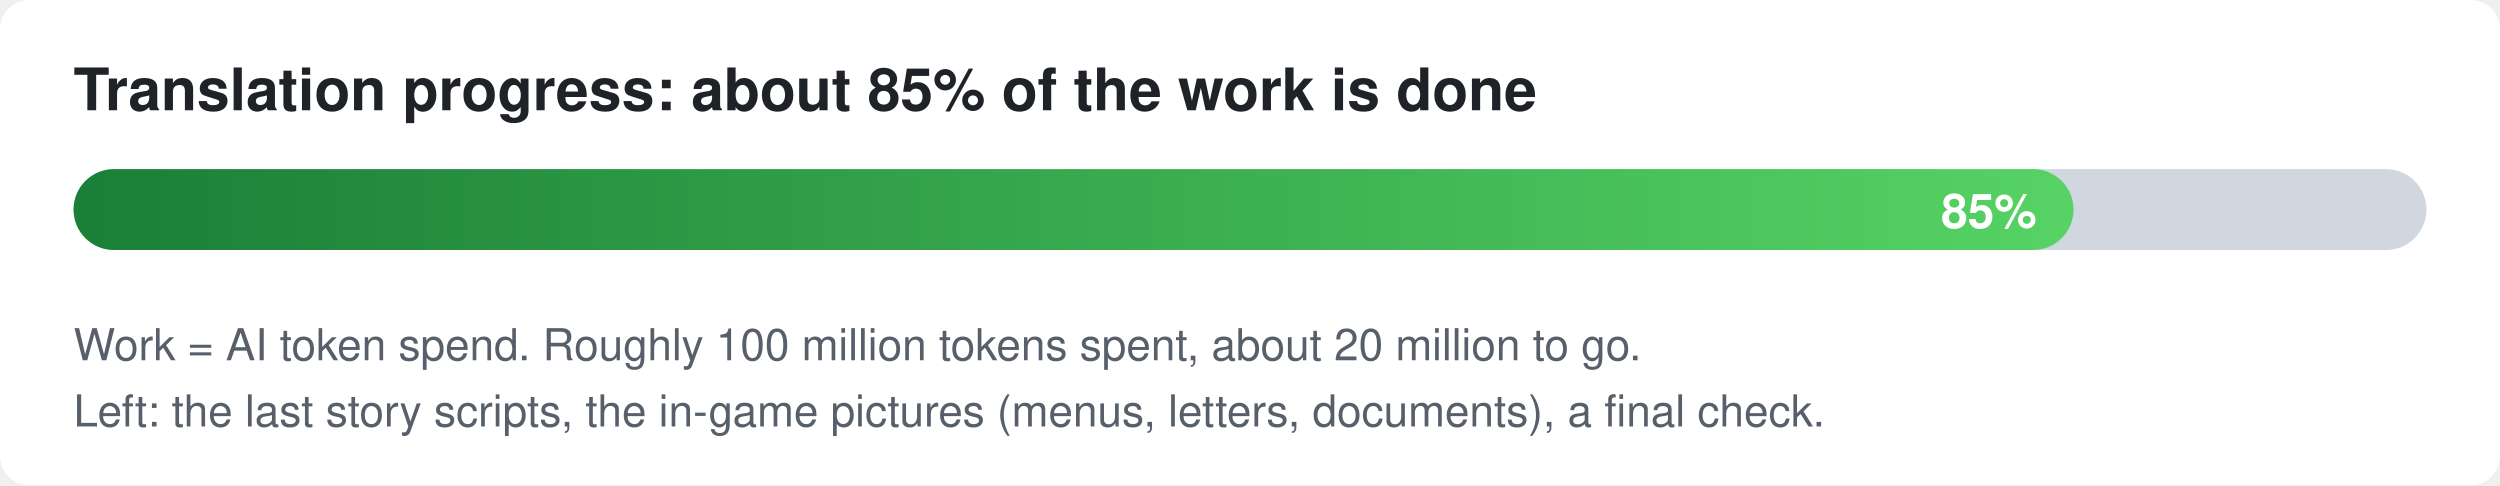
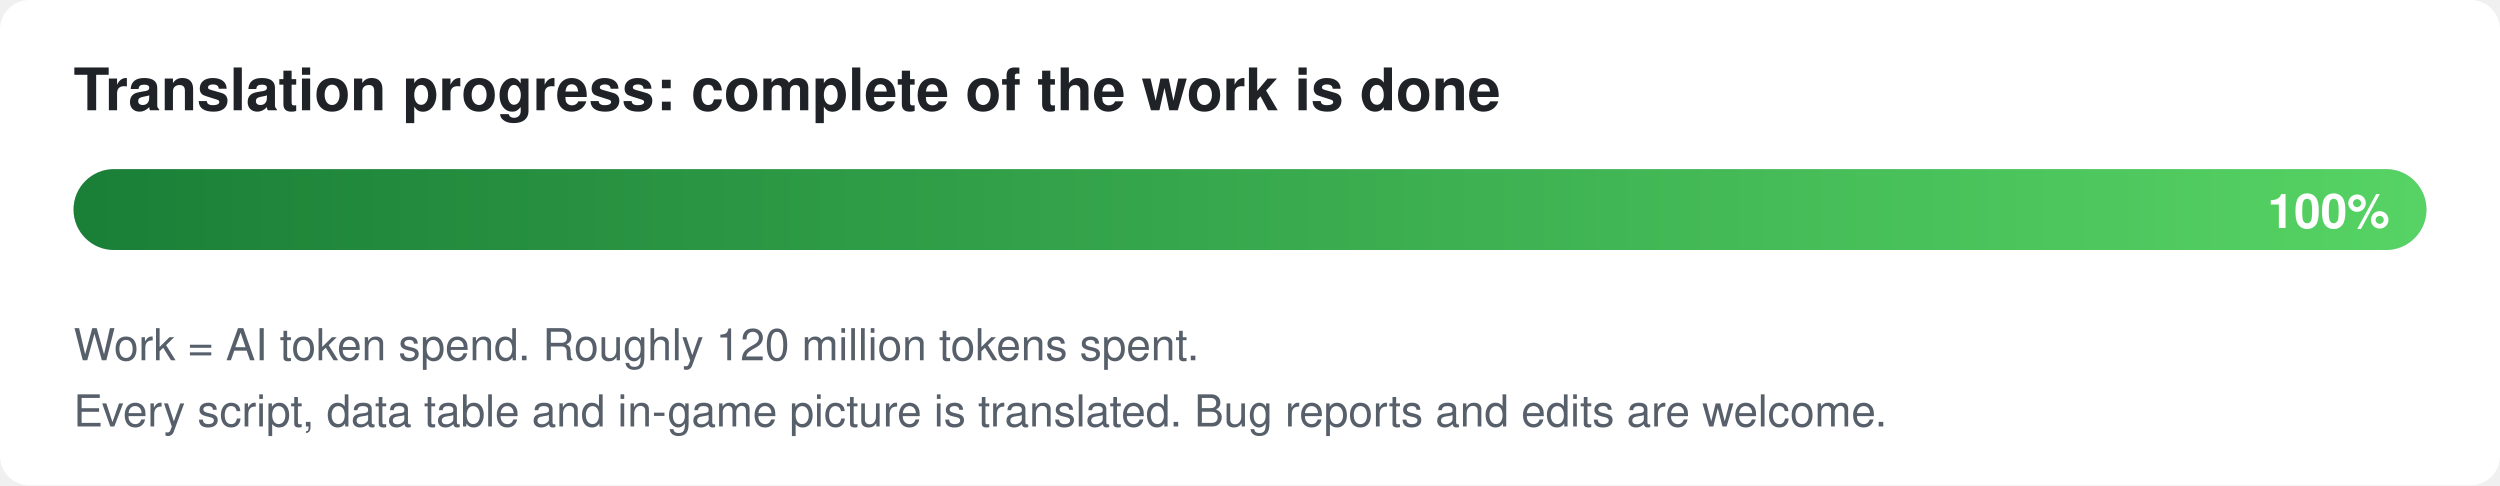
<svg xmlns="http://www.w3.org/2000/svg" width="680" height="132" viewBox="0 0 680 132" font-family="-apple-system,Segoe UI,Helvetica,Arial,sans-serif">
  <defs>
    <linearGradient id="g" x1="0" x2="1">
      <stop offset="0" stop-color="#1a7f37" />
      <stop offset="1" stop-color="#56d364" />
    </linearGradient>
  </defs>
  <rect width="680" height="132" rx="8" fill="#ffffff" />
-   <text x="20" y="30" font-size="16" font-weight="600" fill="#1f2328">Translation progress: about 85% of the work is done</text>
+   <text x="20" y="30" font-size="16" font-weight="600" fill="#1f2328">Translation progress: complete of the work is done</text>
  <rect x="20" y="46" width="640" height="22" rx="11" fill="#d0d7de" />
-   <rect x="20" y="46" width="544.0" height="22" rx="11" fill="url(#g)" />
-   <text x="554.0" y="62" text-anchor="end" font-size="13" font-weight="700" fill="#ffffff">85%</text>
-   <text x="20" y="98" font-size="12" fill="#57606a">Work = AI token spend. Roughly 100 million tokens spent, about 20 million to go.</text>
-   <text x="20" y="116" font-size="12" fill="#57606a">Left: the last story scripts, the in-game pictures (menus, letters, documents), a final check.</text>
+   <rect x="20" y="46" width="640.0" height="22" rx="11" fill="url(#g)" />
+   <text x="650.0" y="62" text-anchor="end" font-size="13" font-weight="700" fill="#ffffff">100%</text>
+   <text x="20" y="98" font-size="12" fill="#57606a">Work = AI token spend. Roughly 120 million tokens spent.</text>
+   <text x="20" y="116" font-size="12" fill="#57606a">Every script, data table and in-game picture is translated. Bug reports and edits are welcome.</text>
</svg>
